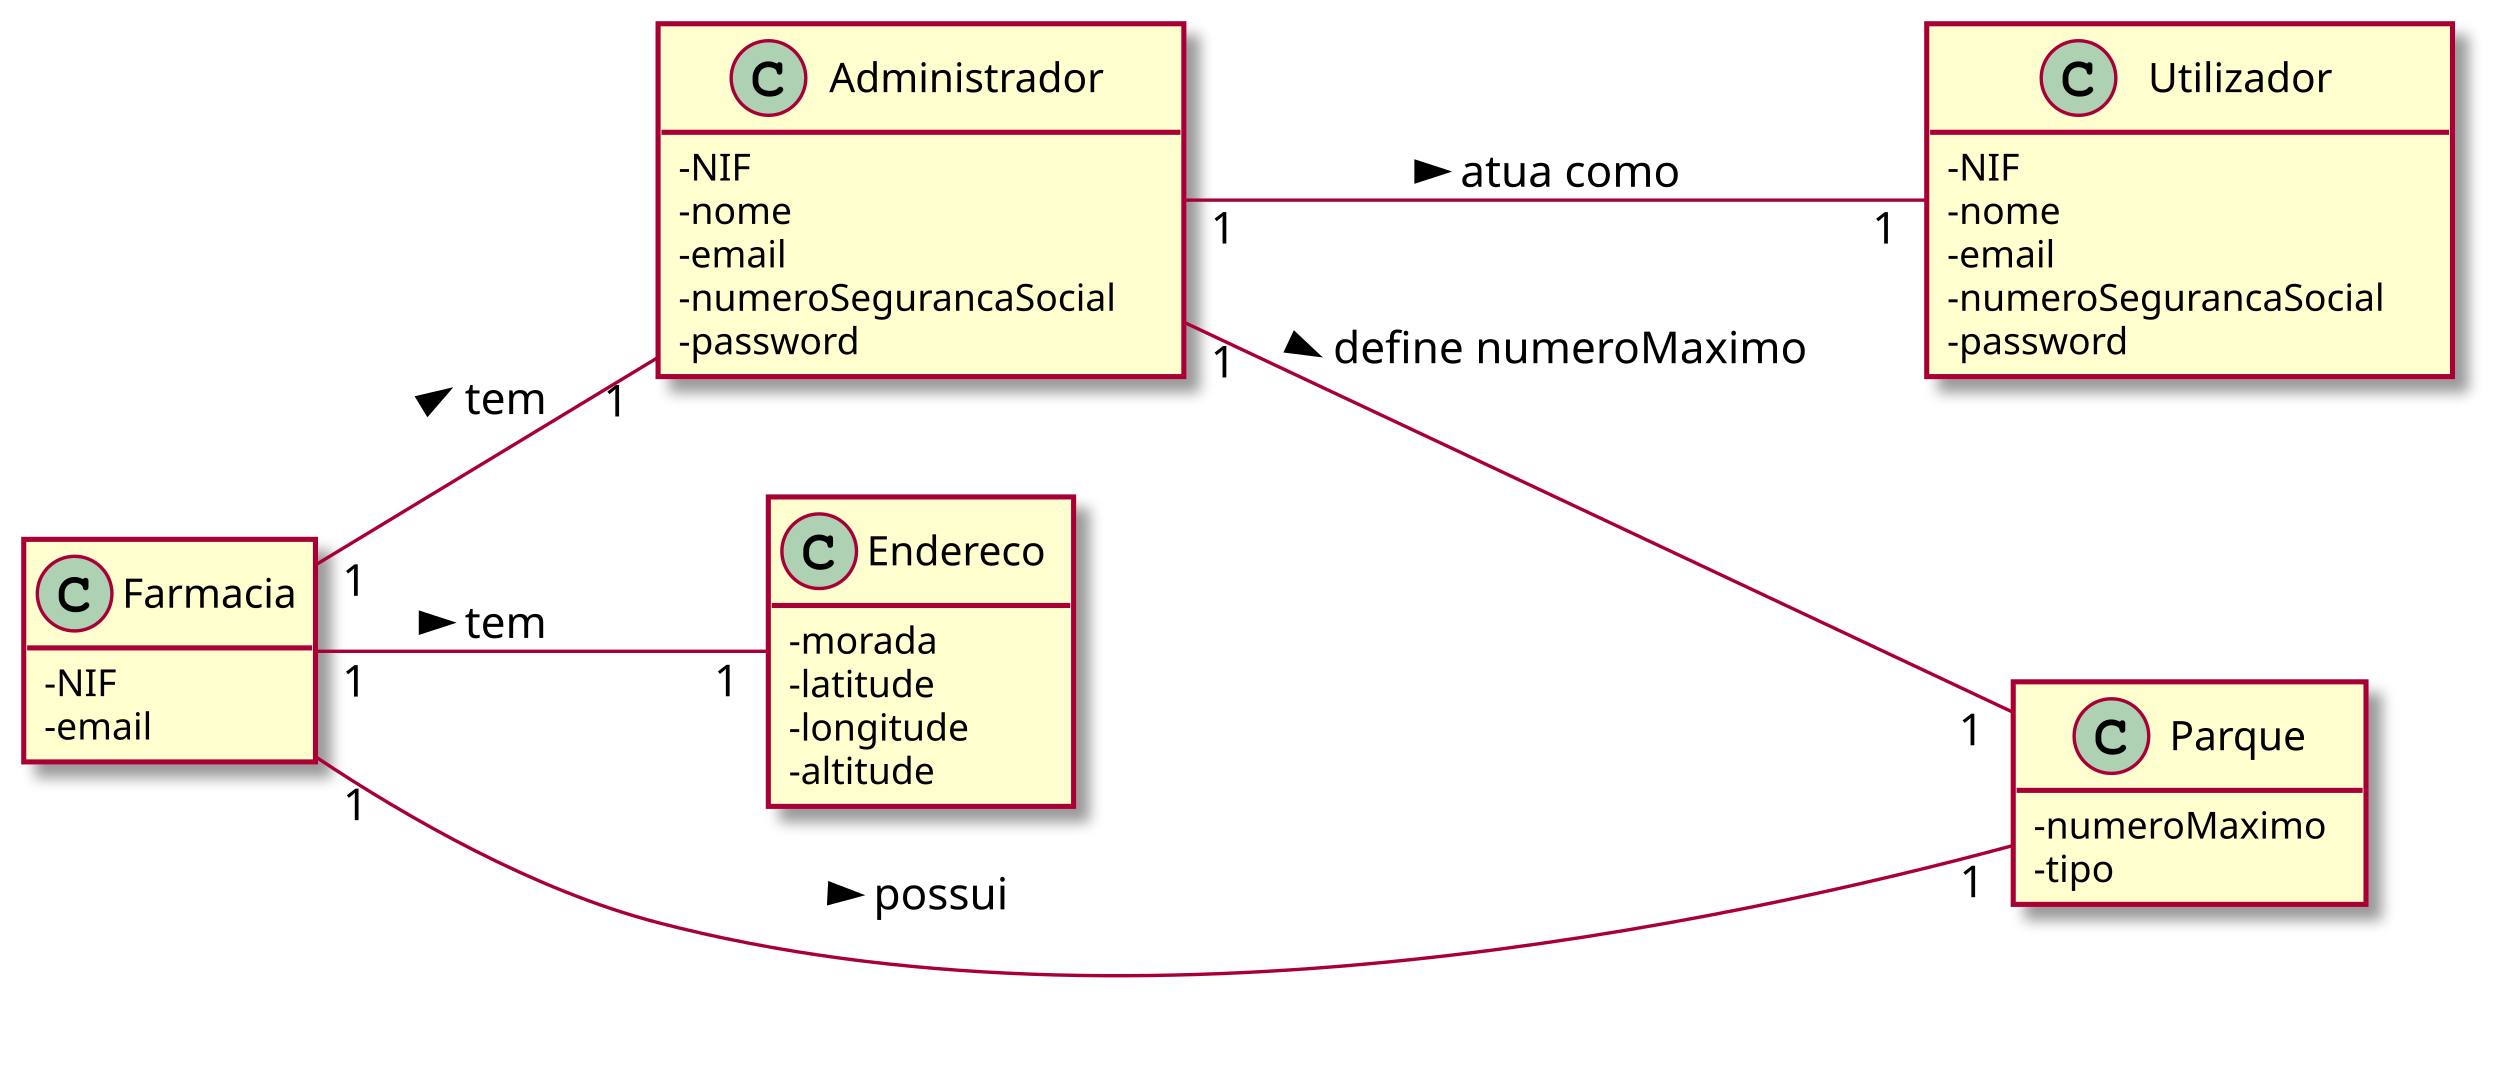
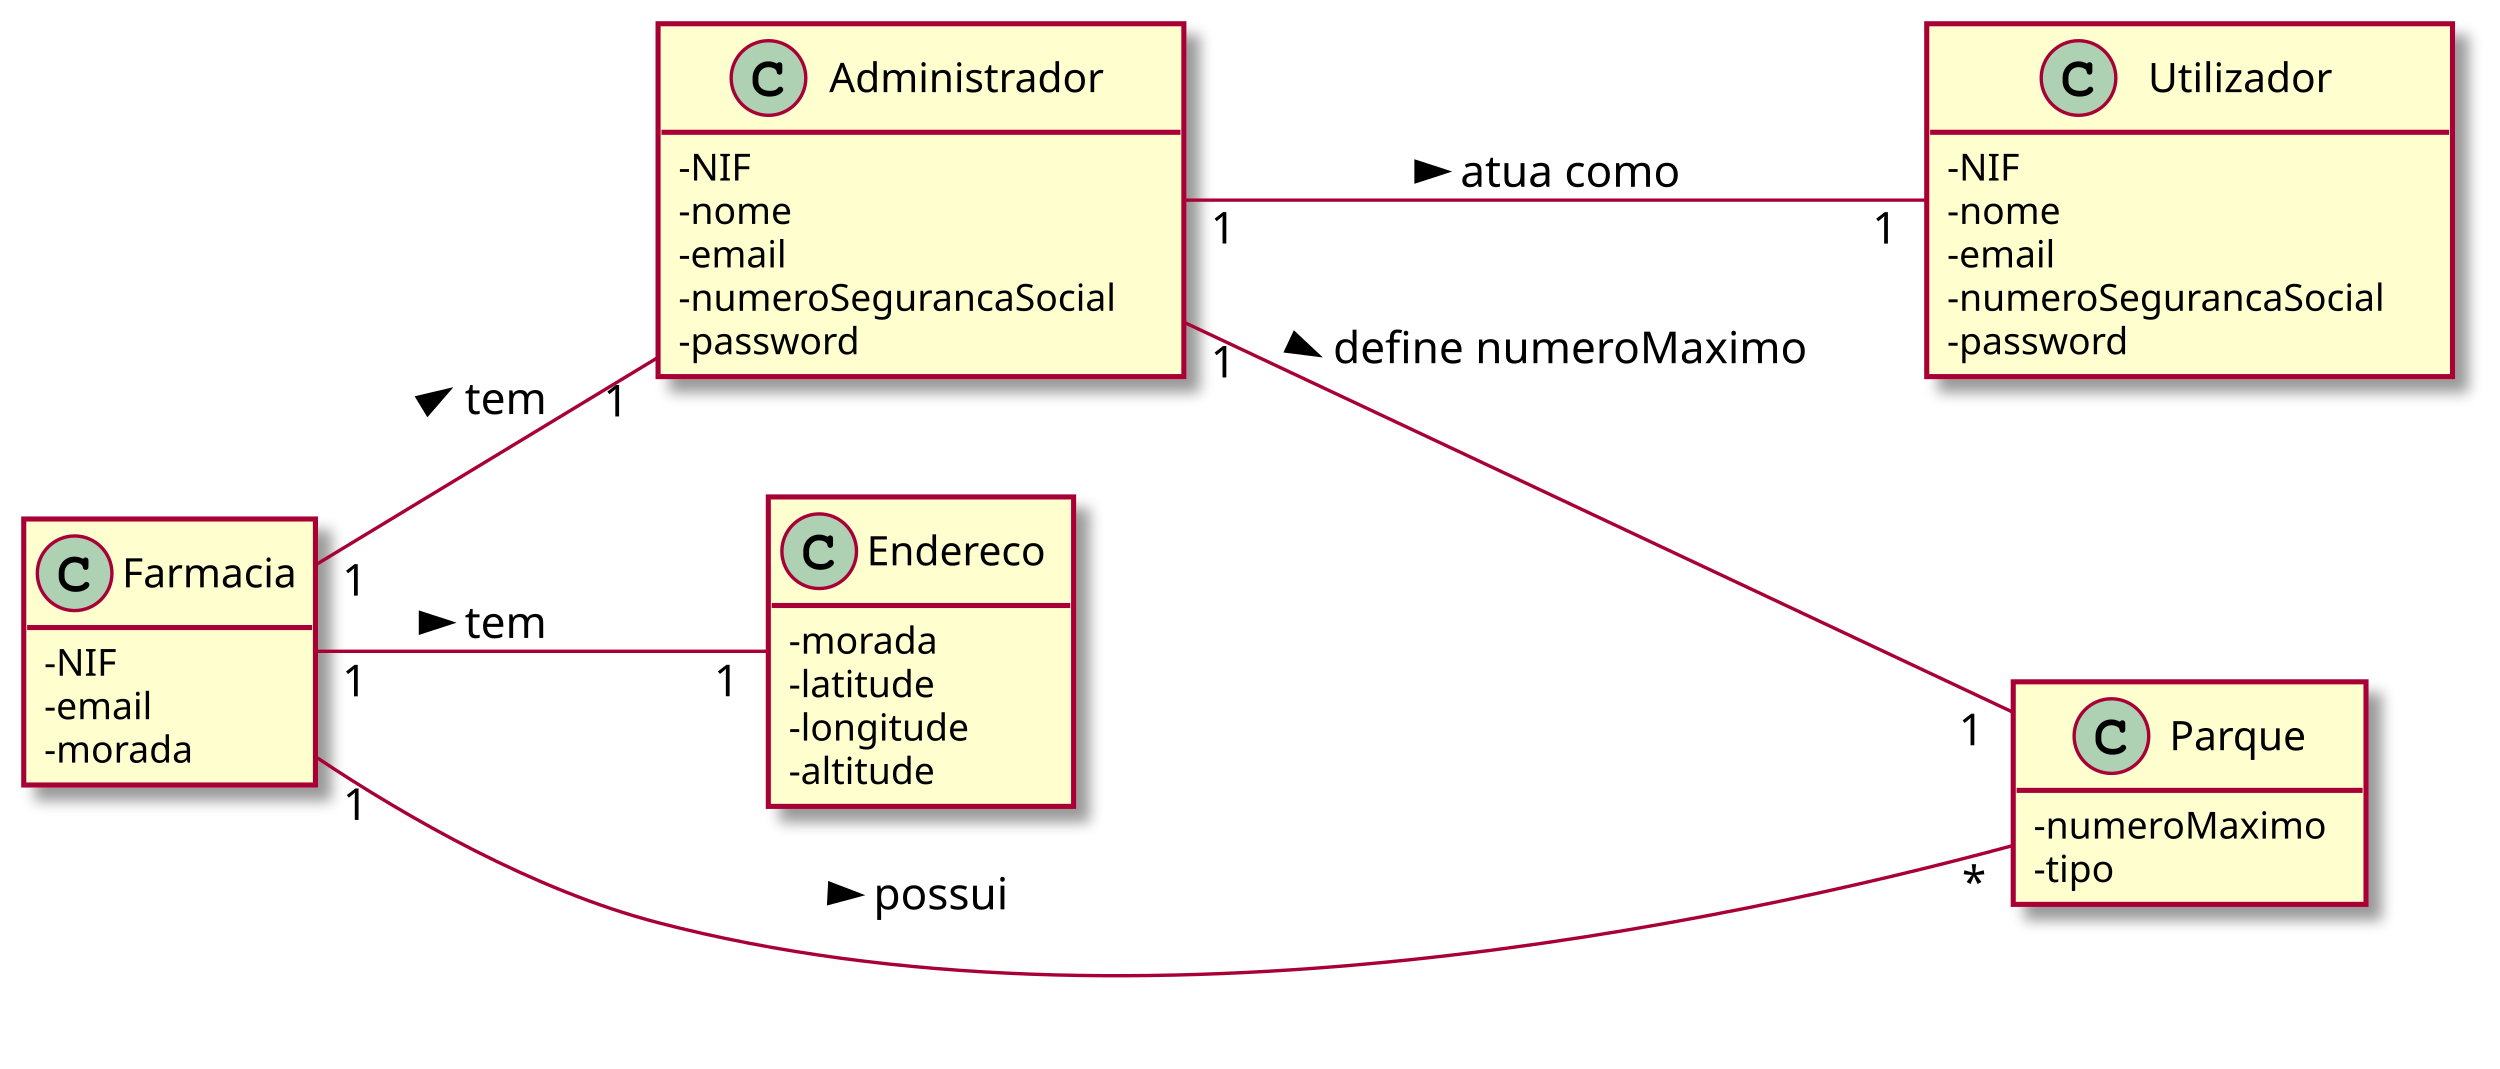
<svg xmlns="http://www.w3.org/2000/svg" contentScriptType="application/ecmascript" contentStyleType="text/css" height="315px" preserveAspectRatio="none" style="width:737px;height:315px;" version="1.1" viewBox="0 0 737 315" width="737px" zoomAndPan="magnify">
  <defs>
-     <filter height="300%" id="fcxe67lutvoxg" width="300%" x="-1" y="-1">
+     <filter height="300%" id="f135e62mci9c3j" width="300%" x="-1" y="-1">
      <feGaussianBlur result="blurOut" stdDeviation="2.0" />
      <feColorMatrix in="blurOut" result="blurOut2" type="matrix" values="0 0 0 0 0 0 0 0 0 0 0 0 0 0 0 0 0 0 .4 0" />
      <feOffset dx="4.0" dy="4.0" in="blurOut2" result="blurOut3" />
      <feBlend in="SourceGraphic" in2="blurOut3" mode="normal" />
    </filter>
  </defs>
  <g>
-     <rect codeLine="5" fill="#FEFECE" filter="url(#fcxe67lutvoxg)" height="65.609" id="Farmacia" style="stroke:#A80036;stroke-width:1.5;" width="86" x="7" y="159" />
-     <ellipse cx="22" cy="175" fill="#ADD1B2" rx="11" ry="11" style="stroke:#A80036;stroke-width:1.0;" />
-     <path d="M24.344,170.672 C23.406,170.234 22.812,170.094 21.938,170.094 C19.312,170.094 17.312,172.172 17.312,174.891 L17.312,176.016 C17.312,178.594 19.422,180.484 22.312,180.484 C23.531,180.484 24.688,180.188 25.438,179.641 C26.016,179.234 26.344,178.781 26.344,178.391 C26.344,177.938 25.953,177.547 25.484,177.547 C25.266,177.547 25.062,177.625 24.875,177.812 C24.422,178.297 24.422,178.297 24.234,178.391 C23.812,178.656 23.125,178.781 22.359,178.781 C20.312,178.781 19.016,177.688 19.016,175.984 L19.016,174.891 C19.016,173.109 20.266,171.797 22,171.797 C22.578,171.797 23.188,171.953 23.656,172.203 C24.141,172.484 24.312,172.703 24.406,173.109 C24.469,173.516 24.5,173.641 24.641,173.766 C24.781,173.906 25.016,174.016 25.234,174.016 C25.5,174.016 25.766,173.875 25.938,173.656 C26.047,173.5 26.078,173.312 26.078,172.891 L26.078,171.469 C26.078,171.031 26.062,170.906 25.969,170.75 C25.812,170.484 25.531,170.344 25.234,170.344 C24.938,170.344 24.734,170.438 24.516,170.75 L24.344,170.672 Z " fill="#000000" />
-     <text fill="#000000" font-family="sans-serif" font-size="12" lengthAdjust="spacing" textLength="54" x="36" y="179.154">Farmacia</text>
-     <line style="stroke:#A80036;stroke-width:1.5;" x1="8" x2="92" y1="191" y2="191" />
-     <text fill="#000000" font-family="sans-serif" font-size="11" lengthAdjust="spacing" textLength="21" x="13" y="205.21">-NIF</text>
-     <text fill="#000000" font-family="sans-serif" font-size="11" lengthAdjust="spacing" textLength="36" x="13" y="218.015">-email</text>
-     <rect codeLine="10" fill="#FEFECE" filter="url(#fcxe67lutvoxg)" height="104.023" id="Utilizador" style="stroke:#A80036;stroke-width:1.5;" width="155" x="568" y="7" />
+     <rect codeLine="5" fill="#FEFECE" filter="url(#f135e62mci9c3j)" height="78.414" id="Farmacia" style="stroke:#A80036;stroke-width:1.5;" width="86" x="7" y="153" />
+     <ellipse cx="22" cy="169" fill="#ADD1B2" rx="11" ry="11" style="stroke:#A80036;stroke-width:1.0;" />
+     <path d="M24.344,164.672 C23.406,164.234 22.812,164.094 21.938,164.094 C19.312,164.094 17.312,166.172 17.312,168.891 L17.312,170.016 C17.312,172.594 19.422,174.484 22.312,174.484 C23.531,174.484 24.688,174.188 25.438,173.641 C26.016,173.234 26.344,172.781 26.344,172.391 C26.344,171.938 25.953,171.547 25.484,171.547 C25.266,171.547 25.062,171.625 24.875,171.812 C24.422,172.297 24.422,172.297 24.234,172.391 C23.812,172.656 23.125,172.781 22.359,172.781 C20.312,172.781 19.016,171.688 19.016,169.984 L19.016,168.891 C19.016,167.109 20.266,165.797 22,165.797 C22.578,165.797 23.188,165.953 23.656,166.203 C24.141,166.484 24.312,166.703 24.406,167.109 C24.469,167.516 24.5,167.641 24.641,167.766 C24.781,167.906 25.016,168.016 25.234,168.016 C25.5,168.016 25.766,167.875 25.938,167.656 C26.047,167.5 26.078,167.312 26.078,166.891 L26.078,165.469 C26.078,165.031 26.062,164.906 25.969,164.75 C25.812,164.484 25.531,164.344 25.234,164.344 C24.938,164.344 24.734,164.438 24.516,164.75 L24.344,164.672 Z " fill="#000000" />
+     <text fill="#000000" font-family="sans-serif" font-size="12" lengthAdjust="spacing" textLength="54" x="36" y="173.154">Farmacia</text>
+     <line style="stroke:#A80036;stroke-width:1.5;" x1="8" x2="92" y1="185" y2="185" />
+     <text fill="#000000" font-family="sans-serif" font-size="11" lengthAdjust="spacing" textLength="21" x="13" y="199.21">-NIF</text>
+     <text fill="#000000" font-family="sans-serif" font-size="11" lengthAdjust="spacing" textLength="36" x="13" y="212.015">-email</text>
+     <text fill="#000000" font-family="sans-serif" font-size="11" lengthAdjust="spacing" textLength="47" x="13" y="224.82">-morada</text>
+     <rect codeLine="11" fill="#FEFECE" filter="url(#f135e62mci9c3j)" height="104.023" id="Utilizador" style="stroke:#A80036;stroke-width:1.5;" width="155" x="568" y="7" />
    <ellipse cx="612.75" cy="23" fill="#ADD1B2" rx="11" ry="11" style="stroke:#A80036;stroke-width:1.0;" />
    <path d="M615.094,18.672 C614.156,18.234 613.562,18.094 612.688,18.094 C610.062,18.094 608.062,20.172 608.062,22.891 L608.062,24.016 C608.062,26.594 610.172,28.484 613.062,28.484 C614.281,28.484 615.438,28.188 616.188,27.641 C616.766,27.234 617.094,26.781 617.094,26.391 C617.094,25.938 616.703,25.547 616.234,25.547 C616.016,25.547 615.812,25.625 615.625,25.812 C615.172,26.297 615.172,26.297 614.984,26.391 C614.562,26.656 613.875,26.781 613.109,26.781 C611.062,26.781 609.766,25.688 609.766,23.984 L609.766,22.891 C609.766,21.109 611.016,19.797 612.75,19.797 C613.328,19.797 613.938,19.953 614.406,20.203 C614.891,20.484 615.062,20.703 615.156,21.109 C615.219,21.516 615.25,21.641 615.391,21.766 C615.531,21.906 615.766,22.016 615.984,22.016 C616.25,22.016 616.516,21.875 616.688,21.656 C616.797,21.5 616.828,21.312 616.828,20.891 L616.828,19.469 C616.828,19.031 616.812,18.906 616.719,18.75 C616.562,18.484 616.281,18.344 615.984,18.344 C615.688,18.344 615.484,18.438 615.266,18.75 L615.094,18.672 Z " fill="#000000" />
    <text fill="#000000" font-family="sans-serif" font-size="12" lengthAdjust="spacing" textLength="57" x="633.25" y="27.154">Utilizador</text>
    <line style="stroke:#A80036;stroke-width:1.5;" x1="569" x2="722" y1="39" y2="39" />
    <text fill="#000000" font-family="sans-serif" font-size="11" lengthAdjust="spacing" textLength="21" x="574" y="53.21">-NIF</text>
    <text fill="#000000" font-family="sans-serif" font-size="11" lengthAdjust="spacing" textLength="37" x="574" y="66.015">-nome</text>
    <text fill="#000000" font-family="sans-serif" font-size="11" lengthAdjust="spacing" textLength="36" x="574" y="78.82">-email</text>
    <text fill="#000000" font-family="sans-serif" font-size="11" lengthAdjust="spacing" textLength="143" x="574" y="91.624">-numeroSegurancaSocial</text>
    <text fill="#000000" font-family="sans-serif" font-size="11" lengthAdjust="spacing" textLength="57" x="574" y="104.429">-password</text>
-     <rect codeLine="18" fill="#FEFECE" filter="url(#fcxe67lutvoxg)" height="104.023" id="Administrador" style="stroke:#A80036;stroke-width:1.5;" width="155" x="194" y="7" />
+     <rect codeLine="19" fill="#FEFECE" filter="url(#f135e62mci9c3j)" height="104.023" id="Administrador" style="stroke:#A80036;stroke-width:1.5;" width="155" x="194" y="7" />
    <ellipse cx="226.55" cy="23" fill="#ADD1B2" rx="11" ry="11" style="stroke:#A80036;stroke-width:1.0;" />
    <path d="M228.894,18.672 C227.956,18.234 227.363,18.094 226.488,18.094 C223.863,18.094 221.863,20.172 221.863,22.891 L221.863,24.016 C221.863,26.594 223.972,28.484 226.863,28.484 C228.081,28.484 229.238,28.188 229.988,27.641 C230.566,27.234 230.894,26.781 230.894,26.391 C230.894,25.938 230.503,25.547 230.034,25.547 C229.816,25.547 229.613,25.625 229.425,25.812 C228.972,26.297 228.972,26.297 228.784,26.391 C228.363,26.656 227.675,26.781 226.909,26.781 C224.863,26.781 223.566,25.688 223.566,23.984 L223.566,22.891 C223.566,21.109 224.816,19.797 226.55,19.797 C227.128,19.797 227.738,19.953 228.206,20.203 C228.691,20.484 228.863,20.703 228.956,21.109 C229.019,21.516 229.05,21.641 229.191,21.766 C229.331,21.906 229.566,22.016 229.784,22.016 C230.05,22.016 230.316,21.875 230.488,21.656 C230.597,21.5 230.628,21.312 230.628,20.891 L230.628,19.469 C230.628,19.031 230.613,18.906 230.519,18.75 C230.363,18.484 230.081,18.344 229.784,18.344 C229.488,18.344 229.284,18.438 229.066,18.75 L228.894,18.672 Z " fill="#000000" />
    <text fill="#000000" font-family="sans-serif" font-size="12" lengthAdjust="spacing" textLength="84" x="244.45" y="27.154">Administrador</text>
    <line style="stroke:#A80036;stroke-width:1.5;" x1="195" x2="348" y1="39" y2="39" />
    <text fill="#000000" font-family="sans-serif" font-size="11" lengthAdjust="spacing" textLength="21" x="200" y="53.21">-NIF</text>
    <text fill="#000000" font-family="sans-serif" font-size="11" lengthAdjust="spacing" textLength="37" x="200" y="66.015">-nome</text>
    <text fill="#000000" font-family="sans-serif" font-size="11" lengthAdjust="spacing" textLength="36" x="200" y="78.82">-email</text>
    <text fill="#000000" font-family="sans-serif" font-size="11" lengthAdjust="spacing" textLength="143" x="200" y="91.624">-numeroSegurancaSocial</text>
    <text fill="#000000" font-family="sans-serif" font-size="11" lengthAdjust="spacing" textLength="57" x="200" y="104.429">-password</text>
-     <rect codeLine="26" fill="#FEFECE" filter="url(#fcxe67lutvoxg)" height="91.219" id="Endereco" style="stroke:#A80036;stroke-width:1.5;" width="90" x="226.5" y="146.5" />
+     <rect codeLine="27" fill="#FEFECE" filter="url(#f135e62mci9c3j)" height="91.219" id="Endereco" style="stroke:#A80036;stroke-width:1.5;" width="90" x="226.5" y="146.5" />
    <ellipse cx="241.5" cy="162.5" fill="#ADD1B2" rx="11" ry="11" style="stroke:#A80036;stroke-width:1.0;" />
    <path d="M243.844,158.172 C242.906,157.734 242.312,157.594 241.438,157.594 C238.812,157.594 236.812,159.672 236.812,162.391 L236.812,163.516 C236.812,166.094 238.922,167.984 241.812,167.984 C243.031,167.984 244.188,167.688 244.938,167.141 C245.516,166.734 245.844,166.281 245.844,165.891 C245.844,165.438 245.453,165.047 244.984,165.047 C244.766,165.047 244.562,165.125 244.375,165.312 C243.922,165.797 243.922,165.797 243.734,165.891 C243.312,166.156 242.625,166.281 241.859,166.281 C239.812,166.281 238.516,165.188 238.516,163.484 L238.516,162.391 C238.516,160.609 239.766,159.297 241.5,159.297 C242.078,159.297 242.688,159.453 243.156,159.703 C243.641,159.984 243.812,160.203 243.906,160.609 C243.969,161.016 244,161.141 244.141,161.266 C244.281,161.406 244.516,161.516 244.734,161.516 C245,161.516 245.266,161.375 245.438,161.156 C245.547,161 245.578,160.812 245.578,160.391 L245.578,158.969 C245.578,158.531 245.562,158.406 245.469,158.25 C245.312,157.984 245.031,157.844 244.734,157.844 C244.438,157.844 244.234,157.938 244.016,158.25 L243.844,158.172 Z " fill="#000000" />
    <text fill="#000000" font-family="sans-serif" font-size="12" lengthAdjust="spacing" textLength="58" x="255.5" y="166.654">Endereco</text>
    <line style="stroke:#A80036;stroke-width:1.5;" x1="227.5" x2="315.5" y1="178.5" y2="178.5" />
    <text fill="#000000" font-family="sans-serif" font-size="11" lengthAdjust="spacing" textLength="47" x="232.5" y="192.71">-morada</text>
    <text fill="#000000" font-family="sans-serif" font-size="11" lengthAdjust="spacing" textLength="47" x="232.5" y="205.515">-latitude</text>
    <text fill="#000000" font-family="sans-serif" font-size="11" lengthAdjust="spacing" textLength="57" x="232.5" y="218.32">-longitude</text>
    <text fill="#000000" font-family="sans-serif" font-size="11" lengthAdjust="spacing" textLength="47" x="232.5" y="231.125">-altitude</text>
-     <rect codeLine="33" fill="#FEFECE" filter="url(#fcxe67lutvoxg)" height="65.609" id="Parque" style="stroke:#A80036;stroke-width:1.5;" width="104" x="593.5" y="201" />
+     <rect codeLine="34" fill="#FEFECE" filter="url(#f135e62mci9c3j)" height="65.609" id="Parque" style="stroke:#A80036;stroke-width:1.5;" width="104" x="593.5" y="201" />
    <ellipse cx="622.45" cy="217" fill="#ADD1B2" rx="11" ry="11" style="stroke:#A80036;stroke-width:1.0;" />
    <path d="M624.794,212.672 C623.856,212.235 623.263,212.094 622.388,212.094 C619.763,212.094 617.763,214.172 617.763,216.891 L617.763,218.016 C617.763,220.594 619.872,222.485 622.763,222.485 C623.981,222.485 625.138,222.188 625.888,221.641 C626.466,221.235 626.794,220.782 626.794,220.391 C626.794,219.938 626.403,219.547 625.934,219.547 C625.716,219.547 625.513,219.625 625.325,219.813 C624.872,220.297 624.872,220.297 624.684,220.391 C624.263,220.657 623.575,220.782 622.809,220.782 C620.763,220.782 619.466,219.688 619.466,217.985 L619.466,216.891 C619.466,215.11 620.716,213.797 622.45,213.797 C623.028,213.797 623.638,213.953 624.106,214.203 C624.591,214.485 624.763,214.703 624.856,215.11 C624.919,215.516 624.95,215.641 625.091,215.766 C625.231,215.907 625.466,216.016 625.684,216.016 C625.95,216.016 626.216,215.875 626.388,215.657 C626.497,215.5 626.528,215.313 626.528,214.891 L626.528,213.469 C626.528,213.032 626.513,212.907 626.419,212.75 C626.263,212.485 625.981,212.344 625.684,212.344 C625.388,212.344 625.184,212.438 624.966,212.75 L624.794,212.672 Z " fill="#000000" />
    <text fill="#000000" font-family="sans-serif" font-size="12" lengthAdjust="spacing" textLength="41" x="639.55" y="221.155">Parque</text>
    <line style="stroke:#A80036;stroke-width:1.5;" x1="594.5" x2="696.5" y1="233" y2="233" />
    <text fill="#000000" font-family="sans-serif" font-size="11" lengthAdjust="spacing" textLength="92" x="599.5" y="247.211">-numeroMaximo</text>
    <text fill="#000000" font-family="sans-serif" font-size="11" lengthAdjust="spacing" textLength="25" x="599.5" y="260.015">-tipo</text>
-     <path codeLine="38" d="M349.128,59 C413.148,59 503.979,59 567.972,59 " fill="none" id="Administrador-Utilizador" style="stroke:#A80036;stroke-width:1.0;" />
+     <path codeLine="39" d="M349.128,59 C413.148,59 503.979,59 567.972,59 " fill="none" id="Administrador-Utilizador" style="stroke:#A80036;stroke-width:1.0;" />
    <polygon fill="#000000" points="426.5,50.566,417.455,47.627,417.455,53.505,426.5,50.566" style="stroke:#000000;stroke-width:1.0;" />
    <text fill="#000000" font-family="sans-serif" font-size="13" lengthAdjust="spacing" textLength="69" x="430.5" y="55.067">atua como</text>
    <text fill="#000000" font-family="sans-serif" font-size="13" lengthAdjust="spacing" textLength="8" x="356.908" y="71.787">1</text>
    <text fill="#000000" font-family="sans-serif" font-size="13" lengthAdjust="spacing" textLength="8" x="551.947" y="71.811">1</text>
-     <path codeLine="39" d="M349.128,95.048 C422.187,129.418 530.164,180.213 593.322,209.925 " fill="none" id="Administrador-Parque" style="stroke:#A80036;stroke-width:1.0;" />
+     <path codeLine="40" d="M349.128,95.048 C422.187,129.418 530.164,180.213 593.322,209.925 " fill="none" id="Administrador-Parque" style="stroke:#A80036;stroke-width:1.0;" />
    <polygon fill="#000000" points="388.524,104.695,381.591,98.185,379.089,103.504,388.524,104.695" style="stroke:#000000;stroke-width:1.0;" />
    <text fill="#000000" font-family="sans-serif" font-size="13" lengthAdjust="spacing" textLength="144" x="393" y="107.067">define numeroMaximo</text>
    <text fill="#000000" font-family="sans-serif" font-size="13" lengthAdjust="spacing" textLength="8" x="356.908" y="111.271">1</text>
    <text fill="#000000" font-family="sans-serif" font-size="13" lengthAdjust="spacing" textLength="8" x="577.422" y="219.697">1</text>
-     <path codeLine="40" d="M93.266,223.253 C120.501,241.395 157.526,262.491 194,272 C335.079,308.781 508.605,272.18 593.217,249.323 " fill="none" id="Farmacia-Parque" style="stroke:#A80036;stroke-width:1.0;" />
+     <path codeLine="41" d="M93.266,223.253 C120.501,241.395 157.526,262.491 194,272 C335.079,308.781 508.605,272.18 593.217,249.323 " fill="none" id="Farmacia-Parque" style="stroke:#A80036;stroke-width:1.0;" />
    <polygon fill="#000000" points="253.493,263.827,244.613,260.421,244.307,266.291,253.493,263.827" style="stroke:#000000;stroke-width:1.0;" />
    <text fill="#000000" font-family="sans-serif" font-size="13" lengthAdjust="spacing" textLength="41" x="257.5" y="268.067">possui</text>
-     <text fill="#000000" font-family="sans-serif" font-size="13" lengthAdjust="spacing" textLength="8" x="101.094" y="241.781">1</text>
-     <text fill="#000000" font-family="sans-serif" font-size="13" lengthAdjust="spacing" textLength="8" x="577.654" y="264.492">1</text>
-     <path codeLine="41" d="M93.062,192 C131.279,192 187.46,192 226.322,192 " fill="none" id="Farmacia-Endereco" style="stroke:#A80036;stroke-width:1.0;" />
+     <text fill="#000000" font-family="sans-serif" font-size="13" lengthAdjust="spacing" textLength="8" x="101.094" y="241.715">1</text>
+     <text fill="#000000" font-family="sans-serif" font-size="13" lengthAdjust="spacing" textLength="7" x="578.372" y="264.637">*</text>
+     <path codeLine="42" d="M93.062,192 C131.279,192 187.46,192 226.322,192 " fill="none" id="Farmacia-Endereco" style="stroke:#A80036;stroke-width:1.0;" />
    <polygon fill="#000000" points="133,183.566,123.955,180.627,123.955,186.505,133,183.566" style="stroke:#000000;stroke-width:1.0;" />
    <text fill="#000000" font-family="sans-serif" font-size="13" lengthAdjust="spacing" textLength="26" x="137" y="188.067">tem</text>
-     <text fill="#000000" font-family="sans-serif" font-size="13" lengthAdjust="spacing" textLength="8" x="100.857" y="205.353">1</text>
+     <text fill="#000000" font-family="sans-serif" font-size="13" lengthAdjust="spacing" textLength="8" x="100.857" y="205.286">1</text>
    <text fill="#000000" font-family="sans-serif" font-size="13" lengthAdjust="spacing" textLength="8" x="210.484" y="205.256">1</text>
-     <path codeLine="42" d="M93.062,166.514 C121.569,149.241 160.071,125.912 193.925,105.399 " fill="none" id="Farmacia-Administrador" style="stroke:#A80036;stroke-width:1.0;" />
+     <path codeLine="43" d="M93.062,166.514 C121.569,149.241 160.071,125.912 193.925,105.399 " fill="none" id="Farmacia-Administrador" style="stroke:#A80036;stroke-width:1.0;" />
    <polygon fill="#000000" points="132.276,114.975,123.017,117.149,126.063,122.176,132.276,114.975" style="stroke:#000000;stroke-width:1.0;" />
    <text fill="#000000" font-family="sans-serif" font-size="13" lengthAdjust="spacing" textLength="26" x="137" y="122.067">tem</text>
-     <text fill="#000000" font-family="sans-serif" font-size="13" lengthAdjust="spacing" textLength="8" x="100.857" y="175.645">1</text>
+     <text fill="#000000" font-family="sans-serif" font-size="13" lengthAdjust="spacing" textLength="8" x="100.857" y="175.579">1</text>
    <text fill="#000000" font-family="sans-serif" font-size="13" lengthAdjust="spacing" textLength="8" x="177.895" y="122.777">1</text>
  </g>
</svg>
